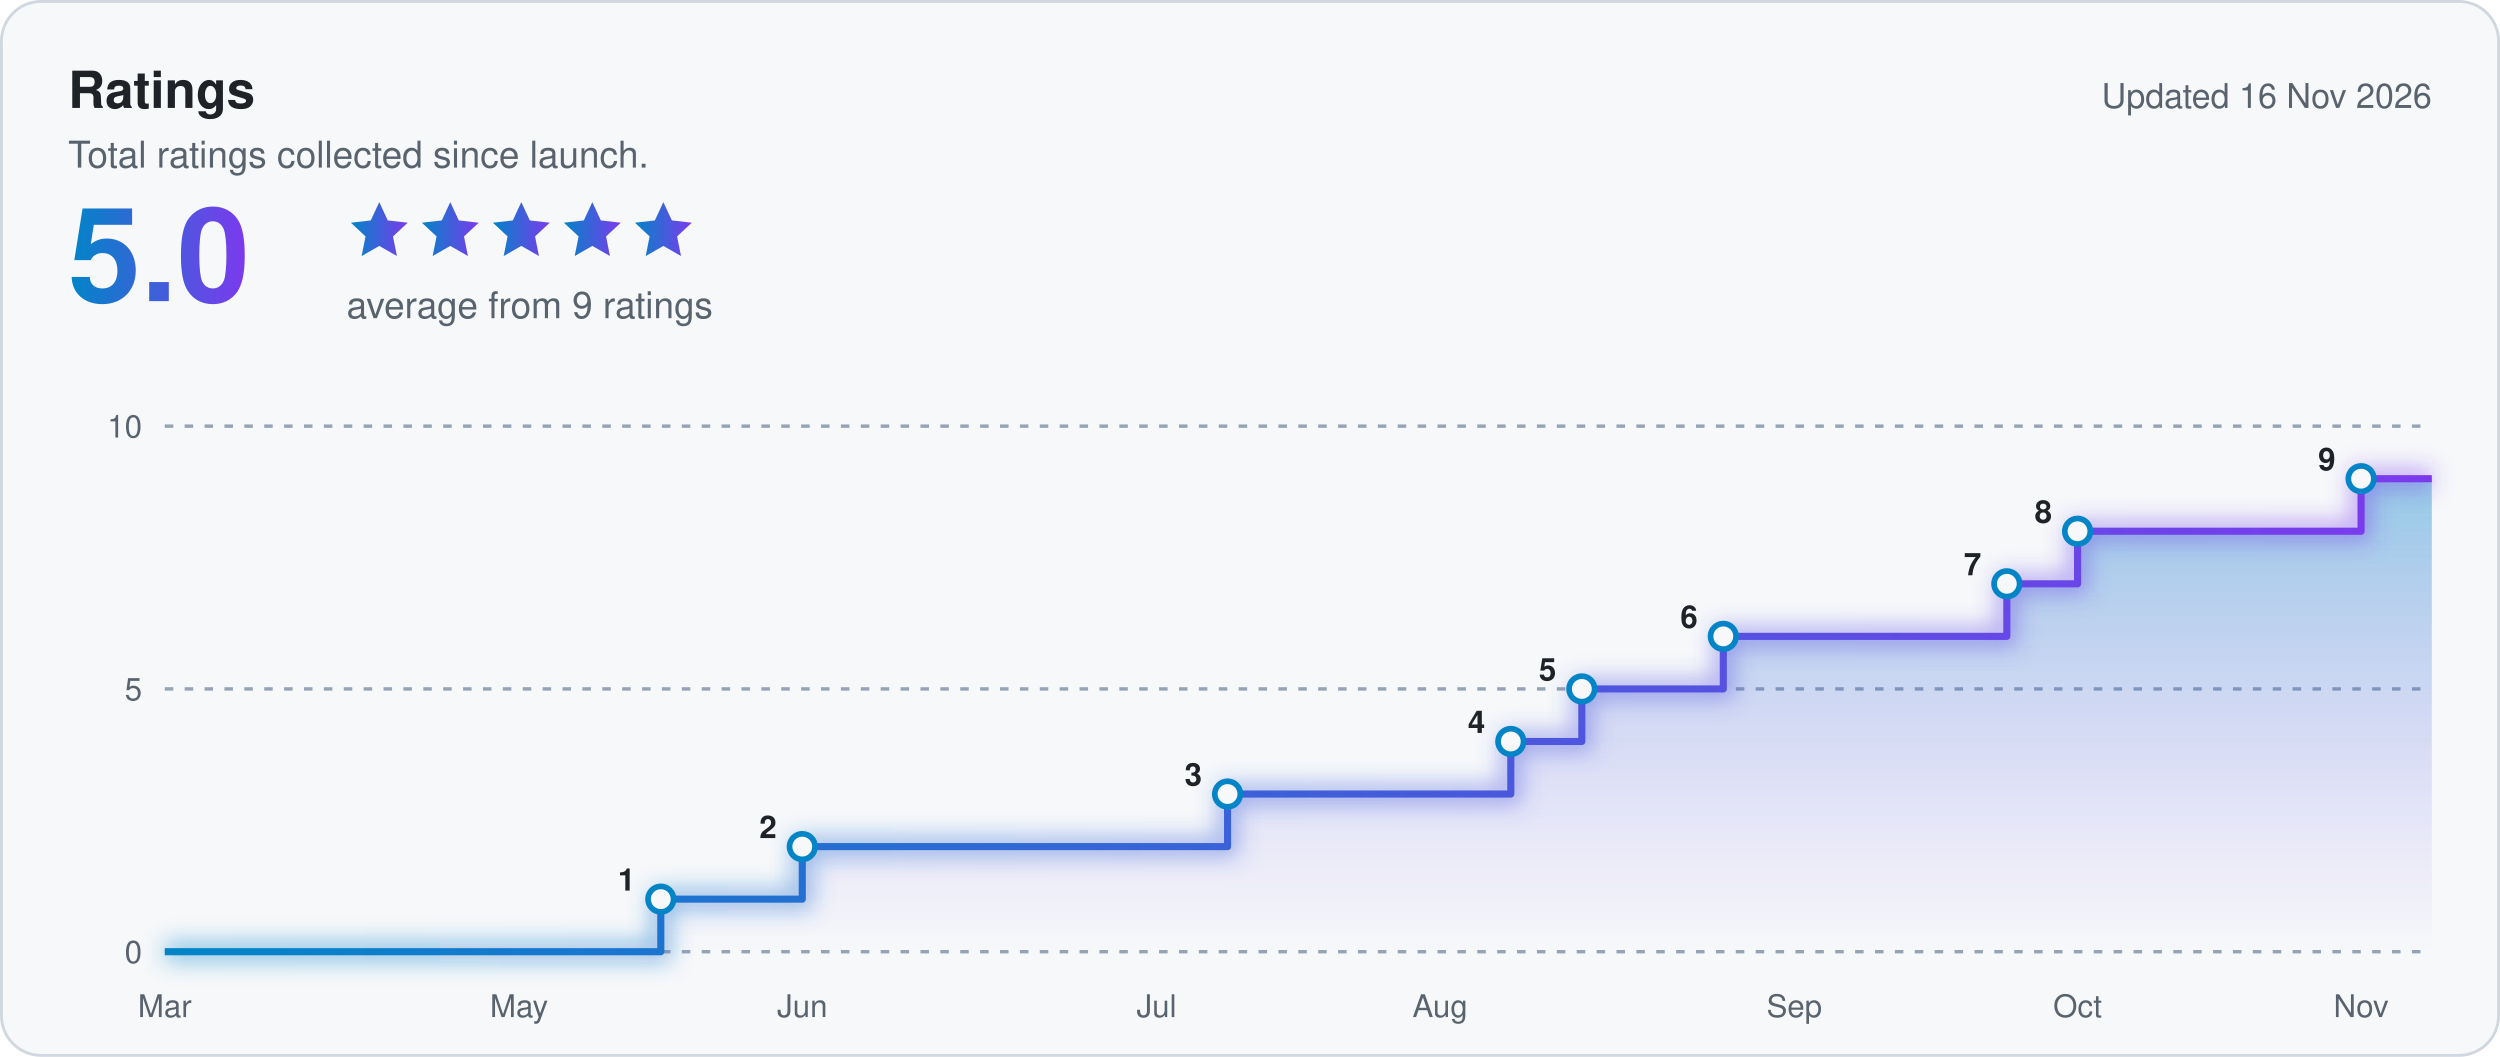
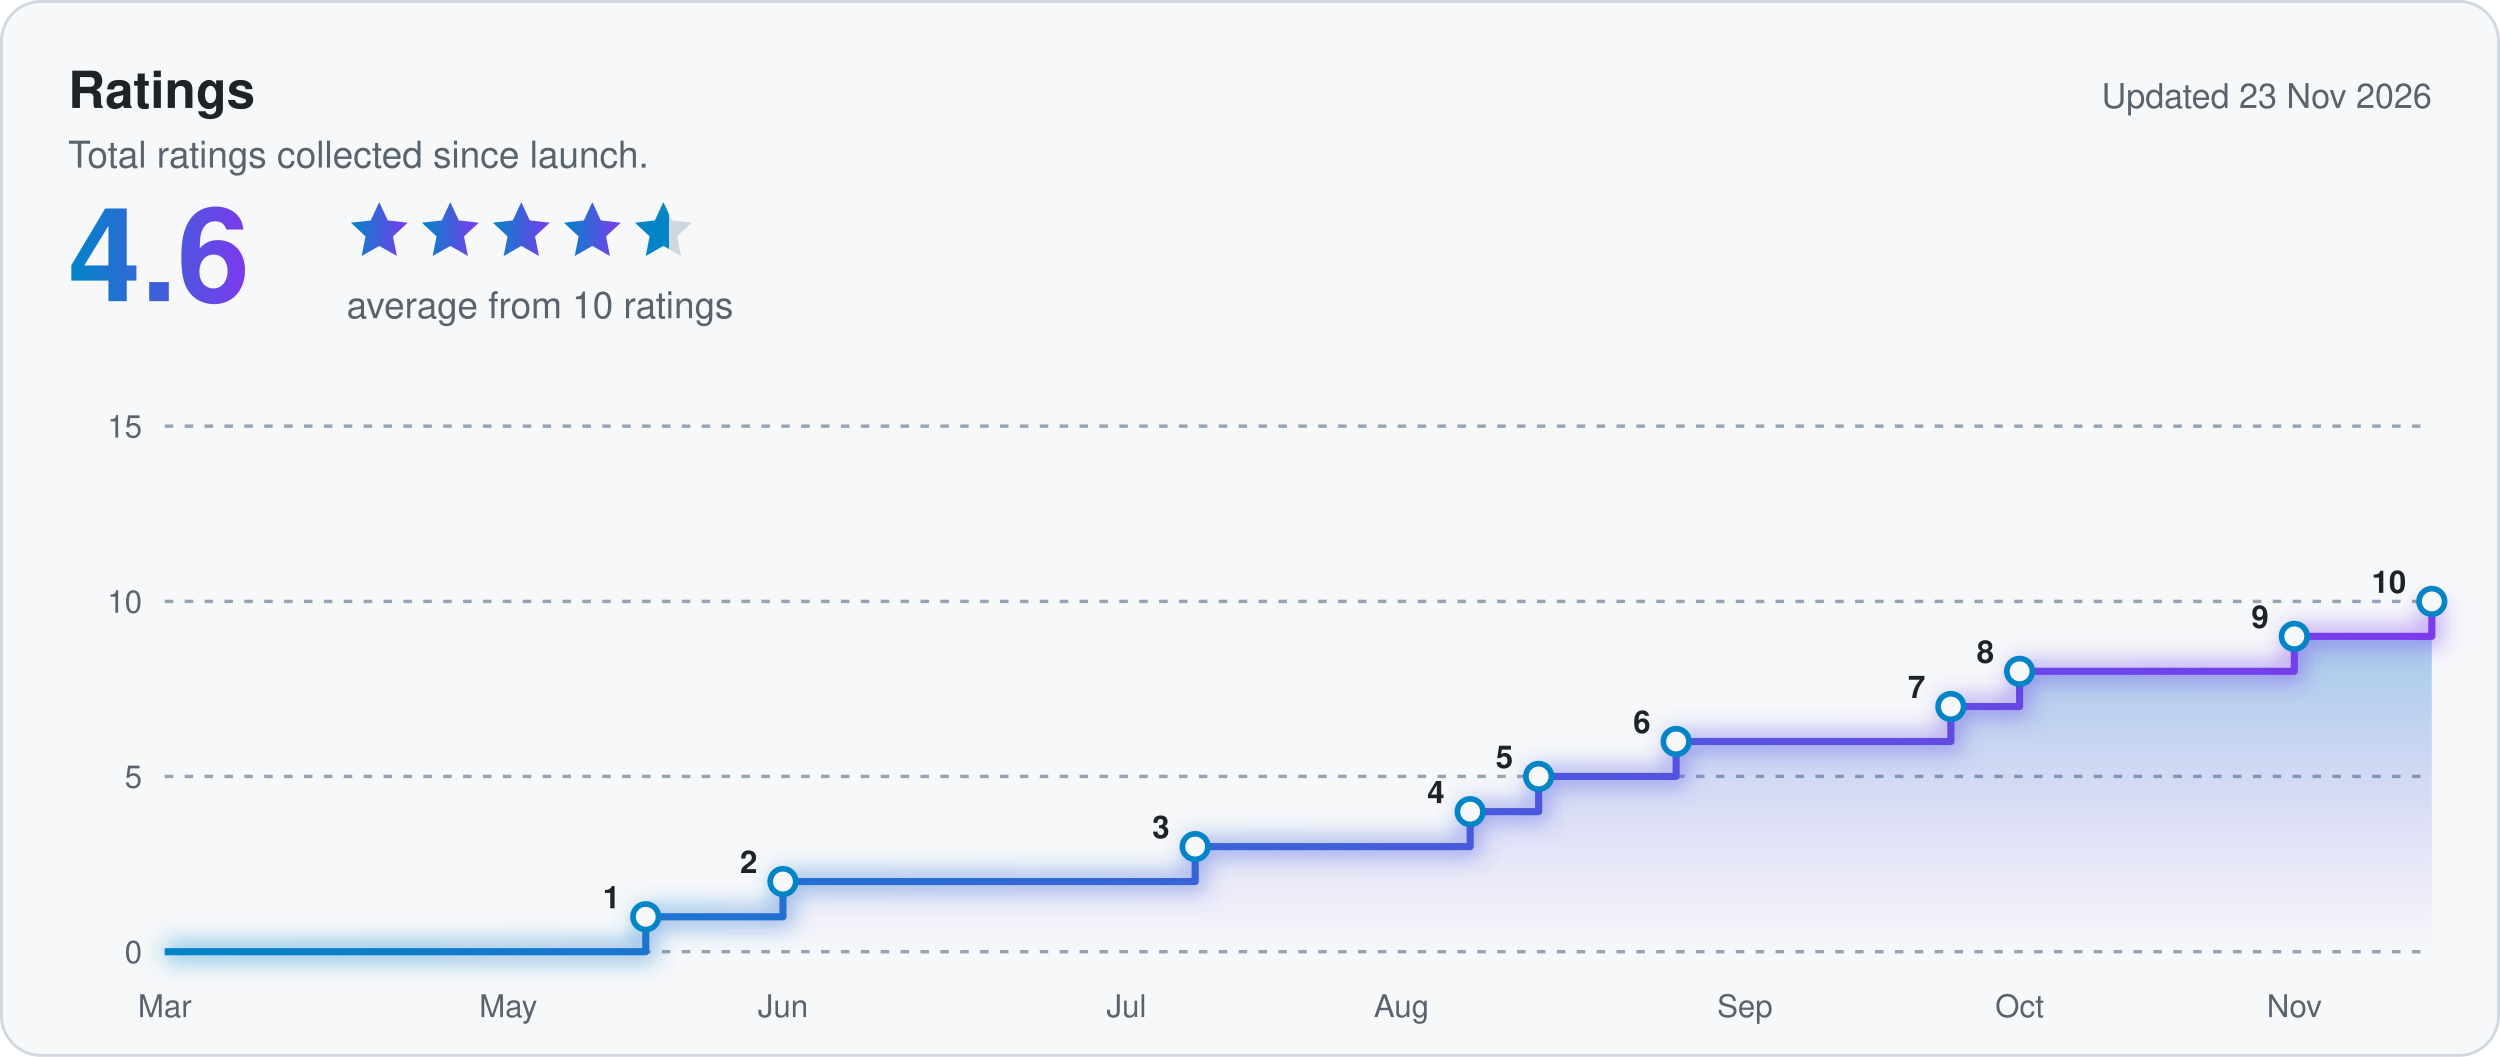
<svg xmlns="http://www.w3.org/2000/svg" viewBox="0 0 880 372" width="880" height="372" role="img" aria-label="Ratings" font-family="'Segoe UI', system-ui, -apple-system, Helvetica, Arial, sans-serif">
  <style>@keyframes draw{from{stroke-dasharray:1;stroke-dashoffset:1}to{stroke-dasharray:1;stroke-dashoffset:0}}@keyframes fade{from{opacity:0}}.ln,.gw{animation:draw 2.2s ease-out .2s backwards}.fd{animation:fade 1.4s ease 1.2s backwards}@keyframes pop{from{opacity:0;transform:scale(0)}}.sp{transform-box:fill-box;transform-origin:center;animation:pop .55s cubic-bezier(.34,1.56,.64,1) backwards}.dp{transform-box:fill-box;transform-origin:center;animation:pop .45s cubic-bezier(.34,1.56,.64,1) backwards}@media (prefers-reduced-motion:reduce){.lwv{display:none}}@media (prefers-reduced-motion:reduce){*{animation:none!important}}</style>
  <defs>
    <linearGradient id="lg" x1="0" x2="1">
      <stop offset="0" stop-color="#0284c7" />
      <stop offset="1" stop-color="#7c3aed" />
    </linearGradient>
    <linearGradient id="ag" x1="0" x2="0" y1="0" y2="1">
      <stop offset="0" stop-color="#0284c7" stop-opacity=".4" />
      <stop offset="1" stop-color="#7c3aed" stop-opacity="0" />
    </linearGradient>
    <filter id="gw" x="-5%" y="-30%" width="110%" height="160%">
      <feGaussianBlur stdDeviation="4" />
    </filter>
+     <linearGradient id="sf4">
+       <stop offset="60%" stop-color="#0284c7" />
+       <stop offset="60%" stop-color="#d0d7de" />
+     </linearGradient>
    <linearGradient id="wv" gradientUnits="userSpaceOnUse" x1="0" y1="0" x2="880" y2="0" gradientTransform="translate(-90,0)">
      <stop offset="0" stop-color="#fff" stop-opacity="0" />
      <stop offset=".04" stop-color="#fff" stop-opacity="0" />
      <stop offset=".08" stop-color="#fff" stop-opacity="1" />
      <stop offset=".086" stop-color="#fff" stop-opacity="0" />
      <stop offset="1" stop-color="#fff" stop-opacity="0" />
      <animateTransform attributeName="gradientTransform" type="translate" from="-90 0" to="970 0" dur="10s" begin="2.4s" repeatCount="indefinite" />
    </linearGradient>
  </defs>
  <rect x=".5" y=".5" width="879" height="371" rx="14" fill="#f6f8fa" stroke="#d0d7de" />
  <text x="24" y="38" font-size="18" font-weight="700" fill="#1f2328">Ratings</text>
  <text x="24" y="59" font-size="13" fill="#59636e">Total ratings collected since launch.</text>
-   <text x="856" y="38" font-size="12" fill="#59636e" text-anchor="end">Updated 16 Nov 2026</text>
-   <text x="24" y="106" font-size="46" font-weight="700" fill="url(#lg)" style="animation:fade .5s ease .15s backwards">5.0</text>
+   <text x="856" y="38" font-size="12" fill="#59636e" text-anchor="end">Updated 23 Nov 2026</text>
+   <text x="24" y="106" font-size="46" font-weight="700" fill="url(#lg)" style="animation:fade .5s ease .15s backwards">4.6</text>
  <g transform="translate(122,70)">
    <g transform="translate(0,0) scale(1.15)">
      <path class="sp" d="M10 1l2.6 5.6 6.1.7-4.5 4.2 1.2 6L10 14.4 4.6 17.5l1.2-6L1.3 7.3l6.1-.7z" fill="url(#lg)" style="animation-delay:0.35s" />
    </g>
    <g transform="translate(25,0) scale(1.15)">
      <path class="sp" d="M10 1l2.6 5.6 6.1.7-4.5 4.2 1.2 6L10 14.4 4.6 17.5l1.2-6L1.3 7.3l6.1-.7z" fill="url(#lg)" style="animation-delay:0.60s" />
    </g>
    <g transform="translate(50,0) scale(1.15)">
      <path class="sp" d="M10 1l2.6 5.6 6.1.7-4.5 4.2 1.2 6L10 14.4 4.6 17.5l1.2-6L1.3 7.3l6.1-.7z" fill="url(#lg)" style="animation-delay:0.85s" />
    </g>
    <g transform="translate(75,0) scale(1.15)">
      <path class="sp" d="M10 1l2.6 5.6 6.1.7-4.5 4.2 1.2 6L10 14.4 4.6 17.5l1.2-6L1.3 7.3l6.1-.7z" fill="url(#lg)" style="animation-delay:1.10s" />
    </g>
    <g transform="translate(100,0) scale(1.15)">
-       <path class="sp" d="M10 1l2.6 5.6 6.1.7-4.5 4.2 1.2 6L10 14.4 4.6 17.5l1.2-6L1.3 7.3l6.1-.7z" fill="url(#lg)" style="animation-delay:1.35s" />
+       <path class="sp" d="M10 1l2.6 5.6 6.1.7-4.5 4.2 1.2 6L10 14.4 4.6 17.5l1.2-6L1.3 7.3l6.1-.7z" fill="url(#sf4)" style="animation-delay:1.35s" />
    </g>
  </g>
-   <text x="122" y="112" font-size="13" fill="#59636e" style="animation:fade .5s ease .3s backwards">average from 9 ratings</text>
+   <text x="122" y="112" font-size="13" fill="#59636e" style="animation:fade .5s ease .3s backwards">average from 10 ratings</text>
  <line x1="58" x2="856" y1="335.0" y2="335.0" stroke="#95a3b5" stroke-width="1.2" stroke-dasharray="3 4" />
  <text x="50" y="339.0" font-size="11" fill="#59636e" text-anchor="end">0</text>
-   <line x1="58" x2="856" y1="242.5" y2="242.5" stroke="#95a3b5" stroke-width="1.2" stroke-dasharray="3 4" />
-   <text x="50" y="246.5" font-size="11" fill="#59636e" text-anchor="end">5</text>
+   <line x1="58" x2="856" y1="273.3" y2="273.3" stroke="#95a3b5" stroke-width="1.2" stroke-dasharray="3 4" />
+   <text x="50" y="277.3" font-size="11" fill="#59636e" text-anchor="end">5</text>
+   <line x1="58" x2="856" y1="211.7" y2="211.7" stroke="#95a3b5" stroke-width="1.2" stroke-dasharray="3 4" />
+   <text x="50" y="215.7" font-size="11" fill="#59636e" text-anchor="end">10</text>
  <line x1="58" x2="856" y1="150.0" y2="150.0" stroke="#95a3b5" stroke-width="1.2" stroke-dasharray="3 4" />
-   <text x="50" y="154.0" font-size="11" fill="#59636e" text-anchor="end">10</text>
+   <text x="50" y="154.0" font-size="11" fill="#59636e" text-anchor="end">15</text>
  <text x="58.0" y="358" font-size="11" fill="#59636e" text-anchor="middle">Mar</text>
-   <text x="182.7" y="358" font-size="11" fill="#59636e" text-anchor="middle">May</text>
-   <text x="282.4" y="358" font-size="11" fill="#59636e" text-anchor="middle">Jun</text>
-   <text x="407.1" y="358" font-size="11" fill="#59636e" text-anchor="middle">Jul</text>
-   <text x="506.9" y="358" font-size="11" fill="#59636e" text-anchor="middle">Aug</text>
-   <text x="631.6" y="358" font-size="11" fill="#59636e" text-anchor="middle">Sep</text>
-   <text x="731.3" y="358" font-size="11" fill="#59636e" text-anchor="middle">Oct</text>
-   <text x="831.1" y="358" font-size="11" fill="#59636e" text-anchor="middle">Nov</text>
-   <path class="fd" d="M58.0,335.0H232.6V316.5H282.4V298.0H432.1V279.5H531.8V261.0H556.8V242.5H606.6V224.0H706.4V205.5H731.3V187.0H831.1V168.5H856.0V335.0H58.0Z" fill="url(#ag)" />
-   <path class="gw" d="M58.0,335.0H232.6V316.5H282.4V298.0H432.1V279.5H531.8V261.0H556.8V242.5H606.6V224.0H706.4V205.5H731.3V187.0H831.1V168.5H856.0" pathLength="1" fill="none" stroke="url(#lg)" stroke-width="7" stroke-opacity=".45" filter="url(#gw)" />
-   <path class="ln" d="M58.0,335.0H232.6V316.5H282.4V298.0H432.1V279.5H531.8V261.0H556.8V242.5H606.6V224.0H706.4V205.5H731.3V187.0H831.1V168.5H856.0" pathLength="1" fill="none" stroke="url(#lg)" stroke-width="2.5" stroke-linejoin="round" />
-   <path class="lwv" d="M58.0,335.0H232.6V316.5H282.4V298.0H432.1V279.5H531.8V261.0H556.8V242.5H606.6V224.0H706.4V205.5H731.3V187.0H831.1V168.5H856.0" fill="none" stroke="url(#wv)" stroke-width="5.5" stroke-linecap="round" filter="url(#gw)" />
-   <path class="lwv" d="M58.0,335.0H232.6V316.5H282.4V298.0H432.1V279.5H531.8V261.0H556.8V242.5H606.6V224.0H706.4V205.5H731.3V187.0H831.1V168.5H856.0" fill="none" stroke="url(#wv)" stroke-width="2" stroke-linecap="round" />
-   <circle class="dp" cx="232.6" cy="316.5" r="4.5" fill="#f6f8fa" stroke="#0284c7" stroke-width="2" style="animation-delay:2.50s" />
-   <text x="223.6" y="313.5" font-size="11" font-weight="700" fill="#1f2328" text-anchor="end" style="animation:fade .4s ease 2.62s backwards">1</text>
-   <circle class="dp" cx="282.4" cy="298.0" r="4.5" fill="#f6f8fa" stroke="#0284c7" stroke-width="2" style="animation-delay:2.68s" />
-   <text x="273.4" y="295.0" font-size="11" font-weight="700" fill="#1f2328" text-anchor="end" style="animation:fade .4s ease 2.80s backwards">2</text>
-   <circle class="dp" cx="432.1" cy="279.5" r="4.5" fill="#f6f8fa" stroke="#0284c7" stroke-width="2" style="animation-delay:2.86s" />
-   <text x="423.1" y="276.5" font-size="11" font-weight="700" fill="#1f2328" text-anchor="end" style="animation:fade .4s ease 2.98s backwards">3</text>
-   <circle class="dp" cx="531.8" cy="261.0" r="4.5" fill="#f6f8fa" stroke="#0284c7" stroke-width="2" style="animation-delay:3.04s" />
-   <text x="522.8" y="258.0" font-size="11" font-weight="700" fill="#1f2328" text-anchor="end" style="animation:fade .4s ease 3.16s backwards">4</text>
-   <circle class="dp" cx="556.8" cy="242.5" r="4.5" fill="#f6f8fa" stroke="#0284c7" stroke-width="2" style="animation-delay:3.22s" />
-   <text x="547.8" y="239.5" font-size="11" font-weight="700" fill="#1f2328" text-anchor="end" style="animation:fade .4s ease 3.34s backwards">5</text>
-   <circle class="dp" cx="606.6" cy="224.0" r="4.5" fill="#f6f8fa" stroke="#0284c7" stroke-width="2" style="animation-delay:3.40s" />
-   <text x="597.6" y="221.0" font-size="11" font-weight="700" fill="#1f2328" text-anchor="end" style="animation:fade .4s ease 3.52s backwards">6</text>
-   <circle class="dp" cx="706.4" cy="205.5" r="4.5" fill="#f6f8fa" stroke="#0284c7" stroke-width="2" style="animation-delay:3.58s" />
-   <text x="697.4" y="202.5" font-size="11" font-weight="700" fill="#1f2328" text-anchor="end" style="animation:fade .4s ease 3.70s backwards">7</text>
-   <circle class="dp" cx="731.3" cy="187.0" r="4.5" fill="#f6f8fa" stroke="#0284c7" stroke-width="2" style="animation-delay:3.76s" />
-   <text x="722.3" y="184.0" font-size="11" font-weight="700" fill="#1f2328" text-anchor="end" style="animation:fade .4s ease 3.88s backwards">8</text>
-   <circle class="dp" cx="831.1" cy="168.5" r="4.5" fill="#f6f8fa" stroke="#0284c7" stroke-width="2" style="animation-delay:3.94s" />
-   <text x="822.1" y="165.5" font-size="11" font-weight="700" fill="#1f2328" text-anchor="end" style="animation:fade .4s ease 4.06s backwards">9</text>
+   <text x="178.9" y="358" font-size="11" fill="#59636e" text-anchor="middle">May</text>
+   <text x="275.6" y="358" font-size="11" fill="#59636e" text-anchor="middle">Jun</text>
+   <text x="396.5" y="358" font-size="11" fill="#59636e" text-anchor="middle">Jul</text>
+   <text x="493.3" y="358" font-size="11" fill="#59636e" text-anchor="middle">Aug</text>
+   <text x="614.2" y="358" font-size="11" fill="#59636e" text-anchor="middle">Sep</text>
+   <text x="710.9" y="358" font-size="11" fill="#59636e" text-anchor="middle">Oct</text>
+   <text x="807.6" y="358" font-size="11" fill="#59636e" text-anchor="middle">Nov</text>
+   <path class="fd" d="M58.0,335.0H227.3V322.7H275.6V310.3H420.7V298.0H517.5V285.7H541.6V273.3H590.0V261.0H686.7V248.7H710.9V236.3H807.6V224.0H856.0V211.7H856.0V335.0H58.0Z" fill="url(#ag)" />
+   <path class="gw" d="M58.0,335.0H227.3V322.7H275.6V310.3H420.7V298.0H517.5V285.7H541.6V273.3H590.0V261.0H686.7V248.7H710.9V236.3H807.6V224.0H856.0V211.7H856.0" pathLength="1" fill="none" stroke="url(#lg)" stroke-width="7" stroke-opacity=".45" filter="url(#gw)" />
+   <path class="ln" d="M58.0,335.0H227.3V322.7H275.6V310.3H420.7V298.0H517.5V285.7H541.6V273.3H590.0V261.0H686.7V248.7H710.9V236.3H807.6V224.0H856.0V211.7H856.0" pathLength="1" fill="none" stroke="url(#lg)" stroke-width="2.5" stroke-linejoin="round" />
+   <path class="lwv" d="M58.0,335.0H227.3V322.7H275.6V310.3H420.7V298.0H517.5V285.7H541.6V273.3H590.0V261.0H686.7V248.7H710.9V236.3H807.6V224.0H856.0V211.7H856.0" fill="none" stroke="url(#wv)" stroke-width="5.5" stroke-linecap="round" filter="url(#gw)" />
+   <path class="lwv" d="M58.0,335.0H227.3V322.7H275.6V310.3H420.7V298.0H517.5V285.7H541.6V273.3H590.0V261.0H686.7V248.7H710.9V236.3H807.6V224.0H856.0V211.7H856.0" fill="none" stroke="url(#wv)" stroke-width="2" stroke-linecap="round" />
+   <circle class="dp" cx="227.3" cy="322.7" r="4.5" fill="#f6f8fa" stroke="#0284c7" stroke-width="2" style="animation-delay:2.50s" />
+   <text x="218.3" y="319.7" font-size="11" font-weight="700" fill="#1f2328" text-anchor="end" style="animation:fade .4s ease 2.62s backwards">1</text>
+   <circle class="dp" cx="275.6" cy="310.3" r="4.5" fill="#f6f8fa" stroke="#0284c7" stroke-width="2" style="animation-delay:2.68s" />
+   <text x="266.6" y="307.3" font-size="11" font-weight="700" fill="#1f2328" text-anchor="end" style="animation:fade .4s ease 2.80s backwards">2</text>
+   <circle class="dp" cx="420.7" cy="298.0" r="4.5" fill="#f6f8fa" stroke="#0284c7" stroke-width="2" style="animation-delay:2.86s" />
+   <text x="411.7" y="295.0" font-size="11" font-weight="700" fill="#1f2328" text-anchor="end" style="animation:fade .4s ease 2.98s backwards">3</text>
+   <circle class="dp" cx="517.5" cy="285.7" r="4.5" fill="#f6f8fa" stroke="#0284c7" stroke-width="2" style="animation-delay:3.04s" />
+   <text x="508.5" y="282.7" font-size="11" font-weight="700" fill="#1f2328" text-anchor="end" style="animation:fade .4s ease 3.16s backwards">4</text>
+   <circle class="dp" cx="541.6" cy="273.3" r="4.5" fill="#f6f8fa" stroke="#0284c7" stroke-width="2" style="animation-delay:3.22s" />
+   <text x="532.6" y="270.3" font-size="11" font-weight="700" fill="#1f2328" text-anchor="end" style="animation:fade .4s ease 3.34s backwards">5</text>
+   <circle class="dp" cx="590.0" cy="261.0" r="4.5" fill="#f6f8fa" stroke="#0284c7" stroke-width="2" style="animation-delay:3.40s" />
+   <text x="581.0" y="258.0" font-size="11" font-weight="700" fill="#1f2328" text-anchor="end" style="animation:fade .4s ease 3.52s backwards">6</text>
+   <circle class="dp" cx="686.7" cy="248.7" r="4.5" fill="#f6f8fa" stroke="#0284c7" stroke-width="2" style="animation-delay:3.58s" />
+   <text x="677.7" y="245.7" font-size="11" font-weight="700" fill="#1f2328" text-anchor="end" style="animation:fade .4s ease 3.70s backwards">7</text>
+   <circle class="dp" cx="710.9" cy="236.3" r="4.5" fill="#f6f8fa" stroke="#0284c7" stroke-width="2" style="animation-delay:3.76s" />
+   <text x="701.9" y="233.3" font-size="11" font-weight="700" fill="#1f2328" text-anchor="end" style="animation:fade .4s ease 3.88s backwards">8</text>
+   <circle class="dp" cx="807.6" cy="224.0" r="4.5" fill="#f6f8fa" stroke="#0284c7" stroke-width="2" style="animation-delay:3.94s" />
+   <text x="798.6" y="221.0" font-size="11" font-weight="700" fill="#1f2328" text-anchor="end" style="animation:fade .4s ease 4.06s backwards">9</text>
+   <circle class="dp" cx="856.0" cy="211.7" r="4.5" fill="#f6f8fa" stroke="#0284c7" stroke-width="2" style="animation-delay:4.12s" />
+   <text x="847.0" y="208.7" font-size="11" font-weight="700" fill="#1f2328" text-anchor="end" style="animation:fade .4s ease 4.24s backwards">10</text>
</svg>
